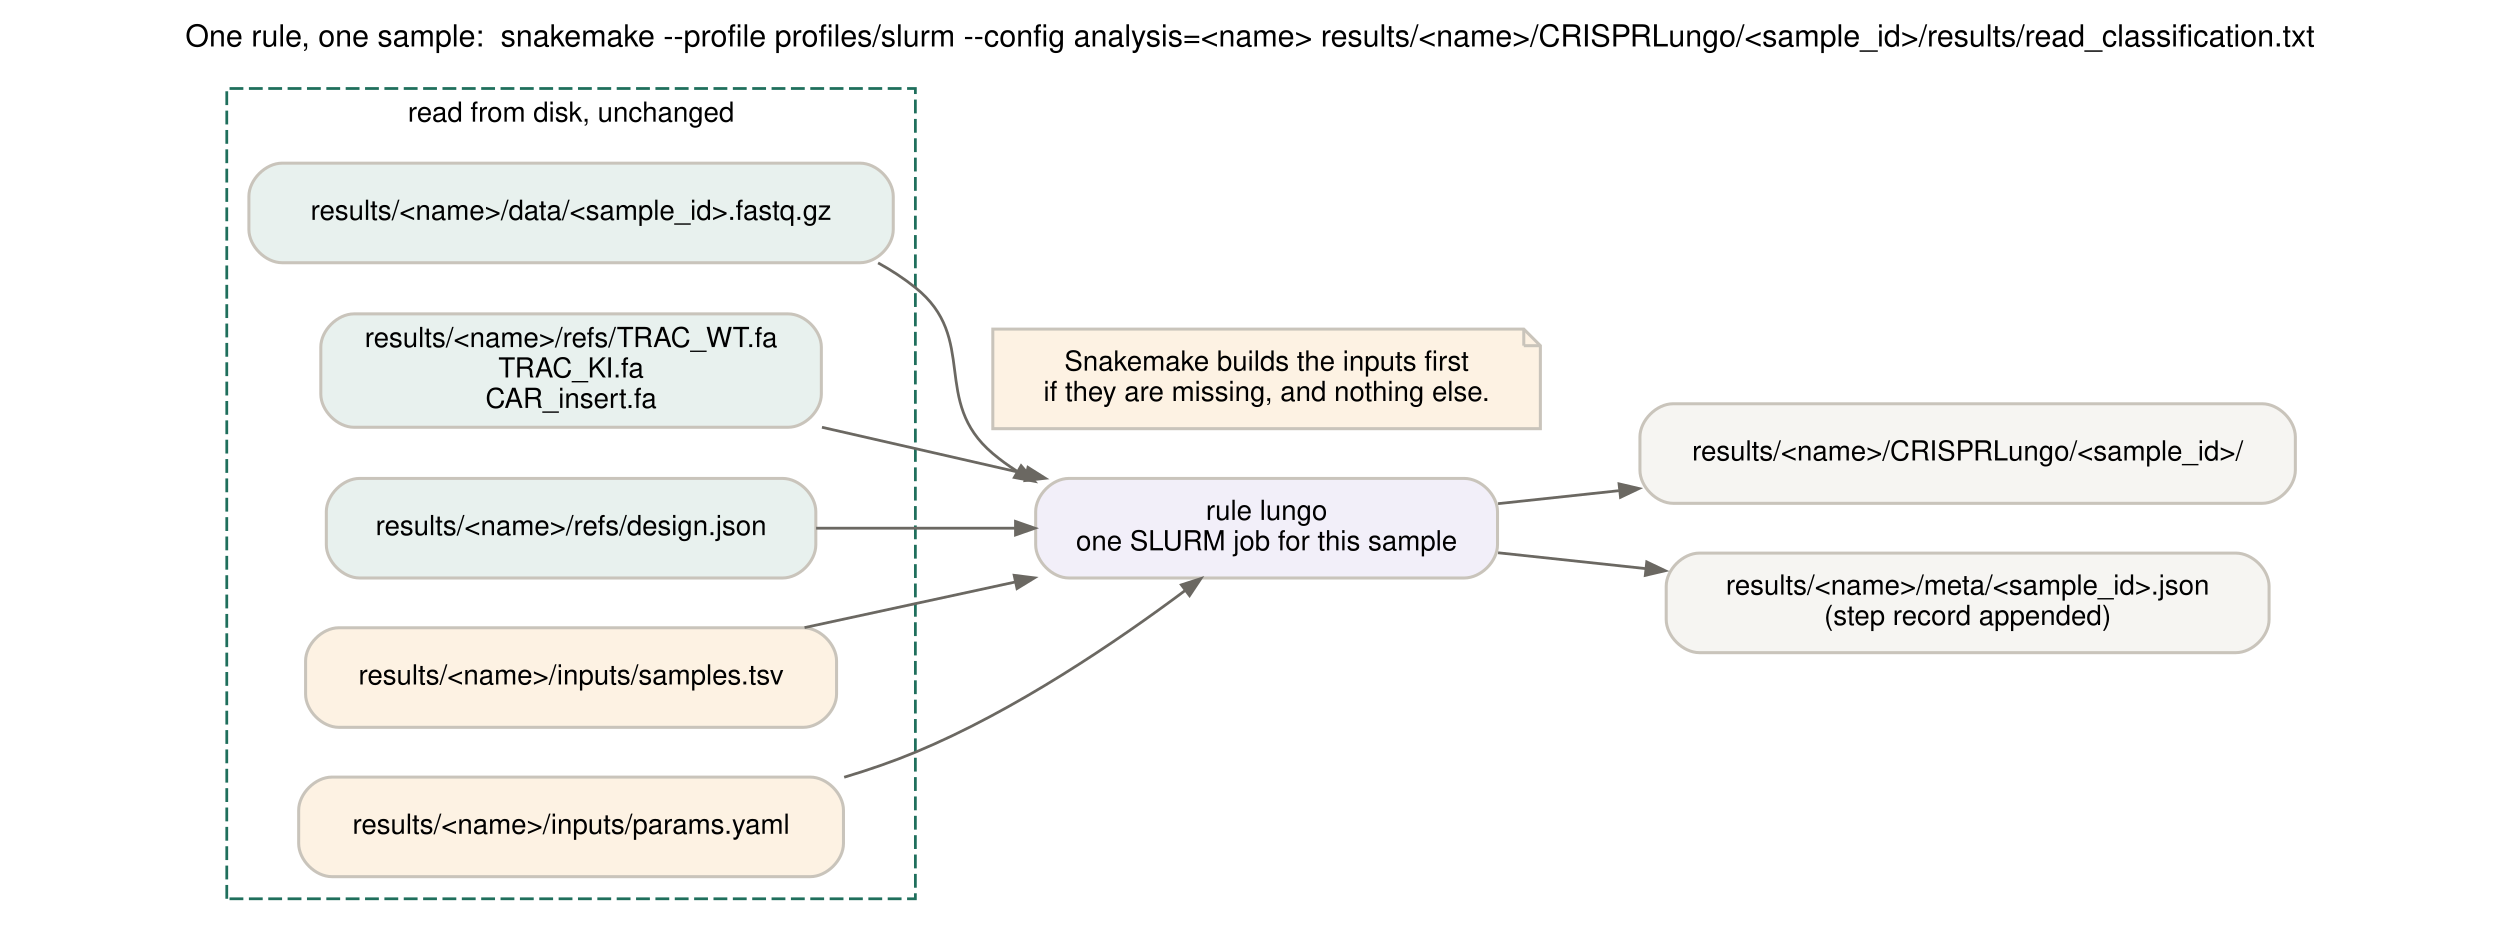
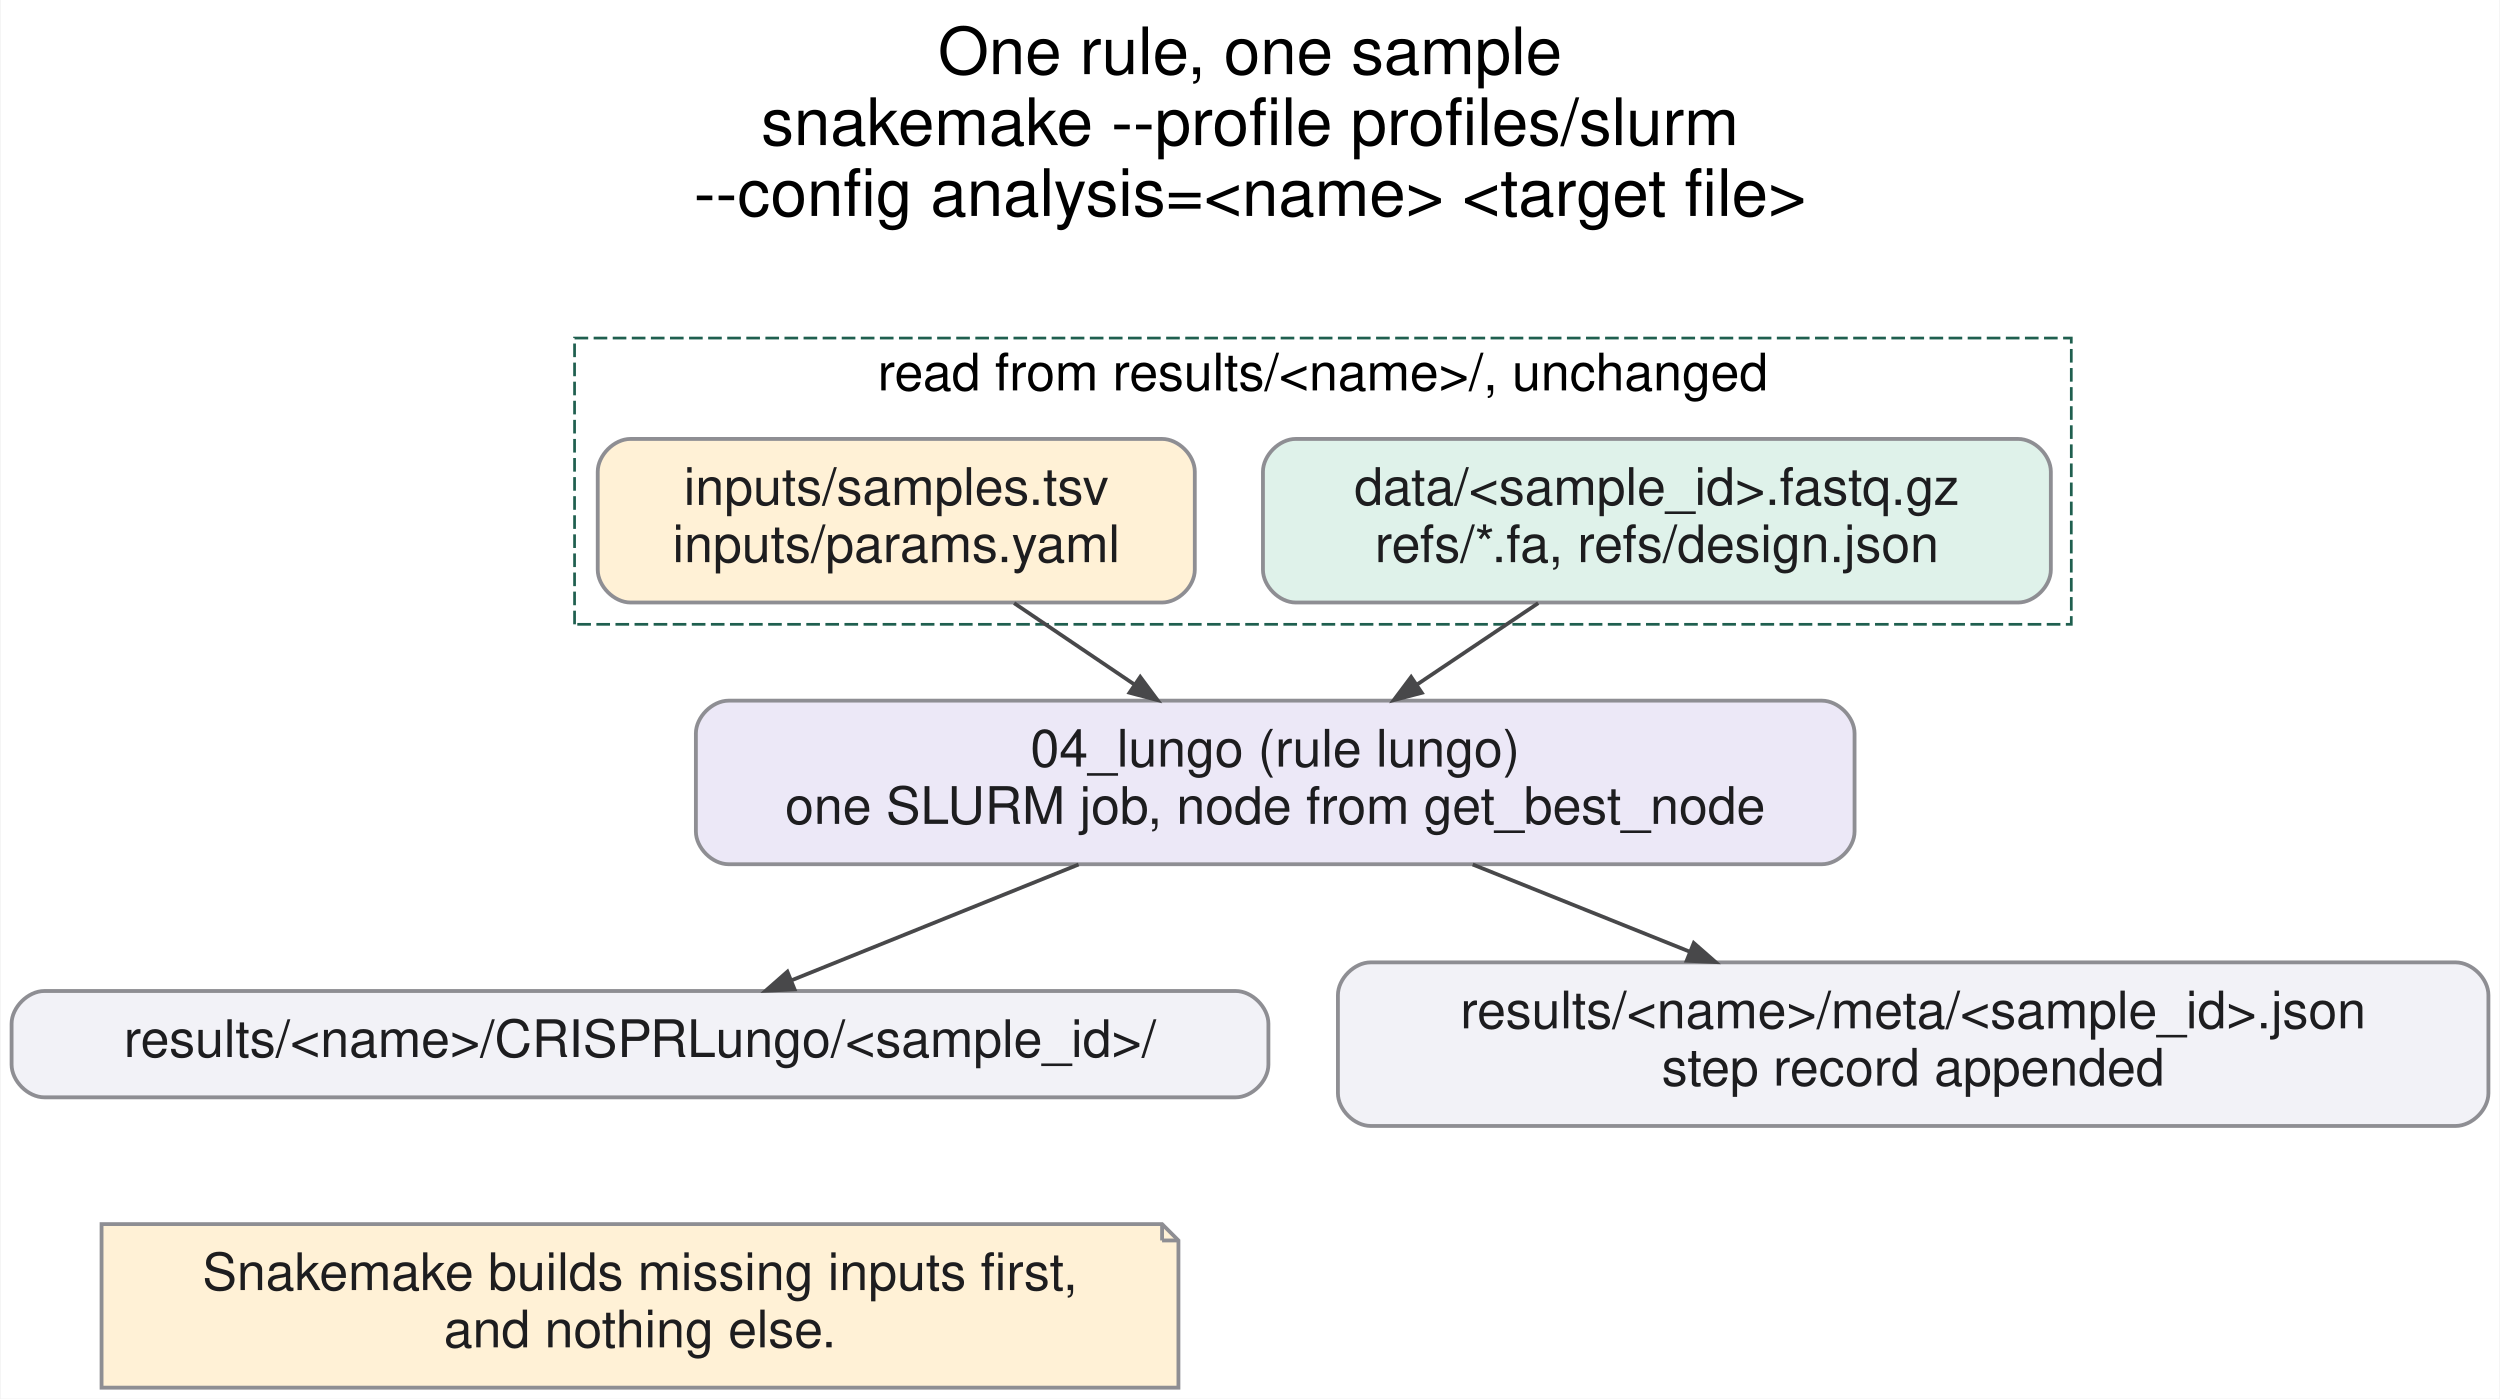
- <svg xmlns="http://www.w3.org/2000/svg" width="904pt" height="337pt" viewBox="0.00 0.00 904.00 337.00">
-   <g id="graph0" class="graph" transform="scale(1 1) rotate(0) translate(4 333)">
-     <polygon fill="white" stroke="transparent" points="-4,4 -4,-333 900,-333 900,4 -4,4" />
-     <text text-anchor="middle" x="448" y="-316.2" font-family="Helvetica,sans-Serif" font-size="11.00">One rule, one sample:  snakemake --profile profiles/slurm --config analysis=&lt;name&gt; results/&lt;name&gt;/CRISPRLungo/&lt;sample_id&gt;/results/read_classification.txt</text>
+ <svg xmlns="http://www.w3.org/2000/svg" width="917pt" height="513pt" viewBox="0.00 0.00 916.50 513.00">
+   <g id="graph0" class="graph" transform="scale(1 1) rotate(0) translate(4 509)">
+     <polygon fill="white" stroke="transparent" points="-4,4 -4,-509 912.5,-509 912.5,4 -4,4" />
+     <text text-anchor="middle" x="454.25" y="-481.8" font-family="Helvetica,sans-Serif" font-size="24.00">One rule, one sample</text>
+     <text text-anchor="middle" x="454.25" y="-455.8" font-family="Helvetica,sans-Serif" font-size="24.00">snakemake --profile profiles/slurm</text>
+     <text text-anchor="middle" x="454.25" y="-429.8" font-family="Helvetica,sans-Serif" font-size="24.00">--config analysis=&lt;name&gt; &lt;target file&gt;</text>
+     <text text-anchor="middle" x="454.25" y="-403.8" font-family="Helvetica,sans-Serif" font-size="24.00"> </text>
    <g id="clust1" class="cluster">
-       <polygon fill="white" stroke="#1f6f5c" stroke-dasharray="5,2" points="78,-8 78,-301 327,-301 327,-8 78,-8" />
-       <text text-anchor="middle" x="202.5" y="-289" font-family="Helvetica,sans-Serif" font-size="10.00">read from disk, unchanged</text>
+       <polygon fill="white" stroke="#1f5f4f" stroke-dasharray="5,2" points="206.5,-280 206.5,-385 755.5,-385 755.5,-280 206.5,-280" />
+       <text text-anchor="middle" x="481" y="-365.8" font-family="Helvetica,sans-Serif" font-size="19.00">read from results/&lt;name&gt;/, unchanged</text>
    </g>
    <g id="node1" class="node">
-       <path fill="#e8f1ee" stroke="#c9c4bb" stroke-width="1.1" d="M307,-274C307,-274 98,-274 98,-274 92,-274 86,-268 86,-262 86,-262 86,-250 86,-250 86,-244 92,-238 98,-238 98,-238 307,-238 307,-238 313,-238 319,-244 319,-250 319,-250 319,-262 319,-262 319,-268 313,-274 307,-274" />
-       <text text-anchor="middle" x="202.5" y="-253.5" font-family="Helvetica,sans-Serif" font-size="10.00">results/&lt;name&gt;/data/&lt;sample_id&gt;.fastq.gz</text>
+       <path fill="#dff2ea" stroke="#8e8e93" stroke-width="1.4" d="M736,-348C736,-348 471,-348 471,-348 465,-348 459,-342 459,-336 459,-336 459,-300 459,-300 459,-294 465,-288 471,-288 471,-288 736,-288 736,-288 742,-288 748,-294 748,-300 748,-300 748,-336 748,-336 748,-342 742,-348 736,-348" />
+       <text text-anchor="middle" x="603.5" y="-323.8" font-family="Helvetica,sans-Serif" font-size="19.00" fill="#1d1d1f">data/&lt;sample_id&gt;.fastq.gz</text>
+       <text text-anchor="middle" x="603.5" y="-302.8" font-family="Helvetica,sans-Serif" font-size="19.00" fill="#1d1d1f">refs/*.fa, refs/design.json</text>
+     </g>
+     <g id="node3" class="node">
+       <path fill="#ece8f7" stroke="#8e8e93" stroke-width="1.4" d="M664,-252C664,-252 263,-252 263,-252 257,-252 251,-246 251,-240 251,-240 251,-204 251,-204 251,-198 257,-192 263,-192 263,-192 664,-192 664,-192 670,-192 676,-198 676,-204 676,-204 676,-240 676,-240 676,-246 670,-252 664,-252" />
+       <text text-anchor="middle" x="463.5" y="-227.8" font-family="Helvetica,sans-Serif" font-size="19.00" fill="#1d1d1f">04_lungo (rule lungo)</text>
+       <text text-anchor="middle" x="463.5" y="-206.8" font-family="Helvetica,sans-Serif" font-size="19.00" fill="#1d1d1f">one SLURM job, node from get_best_node</text>
+     </g>
+     <g id="edge1" class="edge">
+       <path fill="none" stroke="#48484a" stroke-width="1.4" d="M559.97,-287.77C545.88,-278.31 530.11,-267.72 515.47,-257.89" />
+       <polygon fill="#48484a" stroke="#48484a" stroke-width="1.4" points="517.26,-254.88 507,-252.21 513.35,-260.69 517.26,-254.88" />
+     </g>
+     <g id="node2" class="node">
+       <path fill="#fff1d6" stroke="#8e8e93" stroke-width="1.4" d="M422,-348C422,-348 227,-348 227,-348 221,-348 215,-342 215,-336 215,-336 215,-300 215,-300 215,-294 221,-288 227,-288 227,-288 422,-288 422,-288 428,-288 434,-294 434,-300 434,-300 434,-336 434,-336 434,-342 428,-348 422,-348" />
+       <text text-anchor="middle" x="324.5" y="-323.8" font-family="Helvetica,sans-Serif" font-size="19.00" fill="#1d1d1f">inputs/samples.tsv</text>
+       <text text-anchor="middle" x="324.5" y="-302.8" font-family="Helvetica,sans-Serif" font-size="19.00" fill="#1d1d1f">inputs/params.yaml</text>
+     </g>
+     <g id="edge2" class="edge">
+       <path fill="none" stroke="#48484a" stroke-width="1.4" d="M367.72,-287.77C381.71,-278.31 397.37,-267.72 411.9,-257.89" />
+       <polygon fill="#48484a" stroke="#48484a" stroke-width="1.4" points="413.99,-260.71 420.31,-252.21 410.06,-254.91 413.99,-260.71" />
+     </g>
+     <g id="node4" class="node">
+       <path fill="#f2f2f7" stroke="#8e8e93" stroke-width="1.4" d="M449,-145.5C449,-145.5 12,-145.5 12,-145.5 6,-145.5 0,-139.5 0,-133.5 0,-133.5 0,-118.5 0,-118.5 0,-112.5 6,-106.5 12,-106.5 12,-106.5 449,-106.5 449,-106.5 455,-106.5 461,-112.5 461,-118.5 461,-118.5 461,-133.5 461,-133.5 461,-139.5 455,-145.5 449,-145.5" />
+       <text text-anchor="middle" x="230.5" y="-121.3" font-family="Helvetica,sans-Serif" font-size="19.00" fill="#1d1d1f">results/&lt;name&gt;/CRISPRLungo/&lt;sample_id&gt;/</text>
+     </g>
+     <g id="edge3" class="edge">
+       <path fill="none" stroke="#48484a" stroke-width="1.4" d="M391.37,-191.9C357.46,-178.22 317.65,-162.16 286.11,-149.44" />
+       <polygon fill="#48484a" stroke="#48484a" stroke-width="1.4" points="287.19,-146.1 276.61,-145.6 284.57,-152.59 287.19,-146.1" />
+     </g>
+     <g id="node5" class="node">
+       <path fill="#f2f2f7" stroke="#8e8e93" stroke-width="1.4" d="M896.5,-156C896.5,-156 498.5,-156 498.5,-156 492.5,-156 486.5,-150 486.5,-144 486.5,-144 486.5,-108 486.5,-108 486.5,-102 492.5,-96 498.5,-96 498.5,-96 896.5,-96 896.5,-96 902.5,-96 908.5,-102 908.5,-108 908.5,-108 908.5,-144 908.5,-144 908.5,-150 902.5,-156 896.5,-156" />
+       <text text-anchor="middle" x="697.5" y="-131.8" font-family="Helvetica,sans-Serif" font-size="19.00" fill="#1d1d1f">results/&lt;name&gt;/meta/&lt;sample_id&gt;.json</text>
+       <text text-anchor="middle" x="697.5" y="-110.8" font-family="Helvetica,sans-Serif" font-size="19.00" fill="#1d1d1f">step record appended</text>
+     </g>
+     <g id="edge4" class="edge">
+       <path fill="none" stroke="#48484a" stroke-width="1.4" d="M535.94,-191.9C561.16,-181.77 589.63,-170.33 615.57,-159.91" />
+       <polygon fill="#48484a" stroke="#48484a" stroke-width="1.4" points="617.03,-163.1 625,-156.12 614.42,-156.6 617.03,-163.1" />
    </g>
    <g id="node6" class="node">
-       <path fill="#f2eff9" stroke="#c9c4bb" stroke-width="1.1" d="M525.5,-160C525.5,-160 382.5,-160 382.5,-160 376.5,-160 370.5,-154 370.5,-148 370.5,-148 370.5,-136 370.5,-136 370.5,-130 376.5,-124 382.5,-124 382.5,-124 525.5,-124 525.5,-124 531.5,-124 537.5,-130 537.5,-136 537.5,-136 537.5,-148 537.5,-148 537.5,-154 531.5,-160 525.5,-160" />
-       <text text-anchor="middle" x="454" y="-145" font-family="Helvetica,sans-Serif" font-size="10.00">rule lungo</text>
-       <text text-anchor="middle" x="454" y="-134" font-family="Helvetica,sans-Serif" font-size="10.00">one SLURM job for this sample</text>
-     </g>
-     <g id="edge1" class="edge">
-       <path fill="none" stroke="#6b6862" d="M313.52,-237.93C318.27,-235.32 322.8,-232.36 327,-229 349.98,-210.62 332.52,-187.99 355,-169 357.72,-166.7 360.62,-164.6 363.66,-162.67" />
-       <polygon fill="#6b6862" stroke="#6b6862" points="365.24,-164.59 370.07,-158.96 362.78,-160.35 365.24,-164.59" />
-     </g>
-     <g id="node2" class="node">
-       <path fill="#e8f1ee" stroke="#c9c4bb" stroke-width="1.1" d="M281,-219.5C281,-219.5 124,-219.5 124,-219.5 118,-219.5 112,-213.5 112,-207.5 112,-207.5 112,-190.5 112,-190.5 112,-184.5 118,-178.5 124,-178.5 124,-178.5 281,-178.5 281,-178.5 287,-178.5 293,-184.5 293,-190.5 293,-190.5 293,-207.5 293,-207.5 293,-213.5 287,-219.5 281,-219.5" />
-       <text text-anchor="middle" x="202.5" y="-207.5" font-family="Helvetica,sans-Serif" font-size="10.00">results/&lt;name&gt;/refs/TRAC_WT.fa</text>
-       <text text-anchor="middle" x="202.5" y="-196.5" font-family="Helvetica,sans-Serif" font-size="10.00">TRAC_KI.fa</text>
-       <text text-anchor="middle" x="202.5" y="-185.5" font-family="Helvetica,sans-Serif" font-size="10.00">CAR_insert.fa</text>
-     </g>
-     <g id="edge2" class="edge">
-       <path fill="none" stroke="#6b6862" d="M293.22,-178.5C317.25,-173.01 343.17,-167.09 367,-161.65" />
-       <polygon fill="#6b6862" stroke="#6b6862" points="367.71,-164 373.99,-160.05 366.62,-159.22 367.71,-164" />
-     </g>
-     <g id="node3" class="node">
-       <path fill="#e8f1ee" stroke="#c9c4bb" stroke-width="1.1" d="M279,-160C279,-160 126,-160 126,-160 120,-160 114,-154 114,-148 114,-148 114,-136 114,-136 114,-130 120,-124 126,-124 126,-124 279,-124 279,-124 285,-124 291,-130 291,-136 291,-136 291,-148 291,-148 291,-154 285,-160 279,-160" />
-       <text text-anchor="middle" x="202.5" y="-139.5" font-family="Helvetica,sans-Serif" font-size="10.00">results/&lt;name&gt;/refs/design.json</text>
-     </g>
-     <g id="edge3" class="edge">
-       <path fill="none" stroke="#6b6862" d="M291.11,-142C314.4,-142 339.59,-142 363,-142" />
-       <polygon fill="#6b6862" stroke="#6b6862" points="363.2,-144.45 370.2,-142 363.2,-139.55 363.2,-144.45" />
-     </g>
-     <g id="node4" class="node">
-       <path fill="#fdf2e3" stroke="#c9c4bb" stroke-width="1.1" d="M286.5,-106C286.5,-106 118.5,-106 118.5,-106 112.5,-106 106.5,-100 106.5,-94 106.5,-94 106.5,-82 106.5,-82 106.5,-76 112.5,-70 118.5,-70 118.5,-70 286.5,-70 286.5,-70 292.5,-70 298.5,-76 298.5,-82 298.5,-82 298.5,-94 298.5,-94 298.5,-100 292.5,-106 286.5,-106" />
-       <text text-anchor="middle" x="202.5" y="-85.5" font-family="Helvetica,sans-Serif" font-size="10.00">results/&lt;name&gt;/inputs/samples.tsv</text>
-     </g>
-     <g id="edge4" class="edge">
-       <path fill="none" stroke="#6b6862" d="M286.93,-106.06C311.4,-111.35 338.27,-117.17 363.12,-122.55" />
-       <polygon fill="#6b6862" stroke="#6b6862" points="362.72,-124.97 370.08,-124.05 363.75,-120.18 362.72,-124.97" />
-     </g>
-     <g id="node5" class="node">
-       <path fill="#fdf2e3" stroke="#c9c4bb" stroke-width="1.1" d="M289,-52C289,-52 116,-52 116,-52 110,-52 104,-46 104,-40 104,-40 104,-28 104,-28 104,-22 110,-16 116,-16 116,-16 289,-16 289,-16 295,-16 301,-22 301,-28 301,-28 301,-40 301,-40 301,-46 295,-52 289,-52" />
-       <text text-anchor="middle" x="202.5" y="-31.5" font-family="Helvetica,sans-Serif" font-size="10.00">results/&lt;name&gt;/inputs/params.yaml</text>
-     </g>
-     <g id="edge5" class="edge">
-       <path fill="none" stroke="#6b6862" d="M301.25,-51.95C310.09,-54.59 318.79,-57.59 327,-61 363.02,-75.95 400.08,-101.18 424.6,-119.52" />
-       <polygon fill="#6b6862" stroke="#6b6862" points="423.19,-121.52 430.25,-123.79 426.14,-117.61 423.19,-121.52" />
-     </g>
-     <g id="node7" class="node">
-       <path fill="#f6f5f2" stroke="#c9c4bb" stroke-width="1.1" d="M814,-187C814,-187 601,-187 601,-187 595,-187 589,-181 589,-175 589,-175 589,-163 589,-163 589,-157 595,-151 601,-151 601,-151 814,-151 814,-151 820,-151 826,-157 826,-163 826,-163 826,-175 826,-175 826,-181 820,-187 814,-187" />
-       <text text-anchor="middle" x="707.5" y="-166.5" font-family="Helvetica,sans-Serif" font-size="10.00">results/&lt;name&gt;/CRISPRLungo/&lt;sample_id&gt;/</text>
-     </g>
-     <g id="edge6" class="edge">
-       <path fill="none" stroke="#6b6862" d="M537.7,-150.88C551.72,-152.38 566.56,-153.98 581.39,-155.57" />
-       <polygon fill="#6b6862" stroke="#6b6862" points="581.44,-158.04 588.66,-156.35 581.97,-153.17 581.44,-158.04" />
-     </g>
-     <g id="node8" class="node">
-       <path fill="#f6f5f2" stroke="#c9c4bb" stroke-width="1.1" d="M804.5,-133C804.5,-133 610.5,-133 610.5,-133 604.5,-133 598.5,-127 598.5,-121 598.5,-121 598.5,-109 598.5,-109 598.5,-103 604.5,-97 610.5,-97 610.5,-97 804.5,-97 804.5,-97 810.5,-97 816.5,-103 816.5,-109 816.5,-109 816.5,-121 816.5,-121 816.5,-127 810.5,-133 804.5,-133" />
-       <text text-anchor="middle" x="707.5" y="-118" font-family="Helvetica,sans-Serif" font-size="10.00">results/&lt;name&gt;/meta/&lt;sample_id&gt;.json</text>
-       <text text-anchor="middle" x="707.5" y="-107" font-family="Helvetica,sans-Serif" font-size="10.00">(step record appended)</text>
-     </g>
-     <g id="edge7" class="edge">
-       <path fill="none" stroke="#6b6862" d="M537.7,-133.12C554.76,-131.29 573.03,-129.33 591.01,-127.4" />
-       <polygon fill="#6b6862" stroke="#6b6862" points="591.46,-129.81 598.15,-126.63 590.93,-124.94 591.46,-129.81" />
-     </g>
-     <g id="node9" class="node">
-       <polygon fill="#fdf2e3" stroke="#c9c4bb" stroke-width="1.1" points="547,-214 355,-214 355,-178 553,-178 553,-208 547,-214" />
-       <polyline fill="none" stroke="#c9c4bb" stroke-width="1.1" points="547,-214 547,-208 " />
-       <polyline fill="none" stroke="#c9c4bb" stroke-width="1.1" points="553,-208 547,-208 " />
-       <text text-anchor="middle" x="454" y="-199" font-family="Helvetica,sans-Serif" font-size="10.00">Snakemake builds the inputs first</text>
-       <text text-anchor="middle" x="454" y="-188" font-family="Helvetica,sans-Serif" font-size="10.00">if they are missing, and nothing else.</text>
+       <polygon fill="#fff1d6" stroke="#8e8e93" stroke-width="1.4" points="422,-60 33,-60 33,0 428,0 428,-54 422,-60" />
+       <polyline fill="none" stroke="#8e8e93" stroke-width="1.4" points="422,-60 422,-54 " />
+       <polyline fill="none" stroke="#8e8e93" stroke-width="1.4" points="428,-54 422,-54 " />
+       <text text-anchor="middle" x="230.5" y="-35.8" font-family="Helvetica,sans-Serif" font-size="19.00" fill="#1d1d1f">Snakemake builds missing inputs first,</text>
+       <text text-anchor="middle" x="230.5" y="-14.8" font-family="Helvetica,sans-Serif" font-size="19.00" fill="#1d1d1f">and nothing else.</text>
    </g>
  </g>
</svg>
